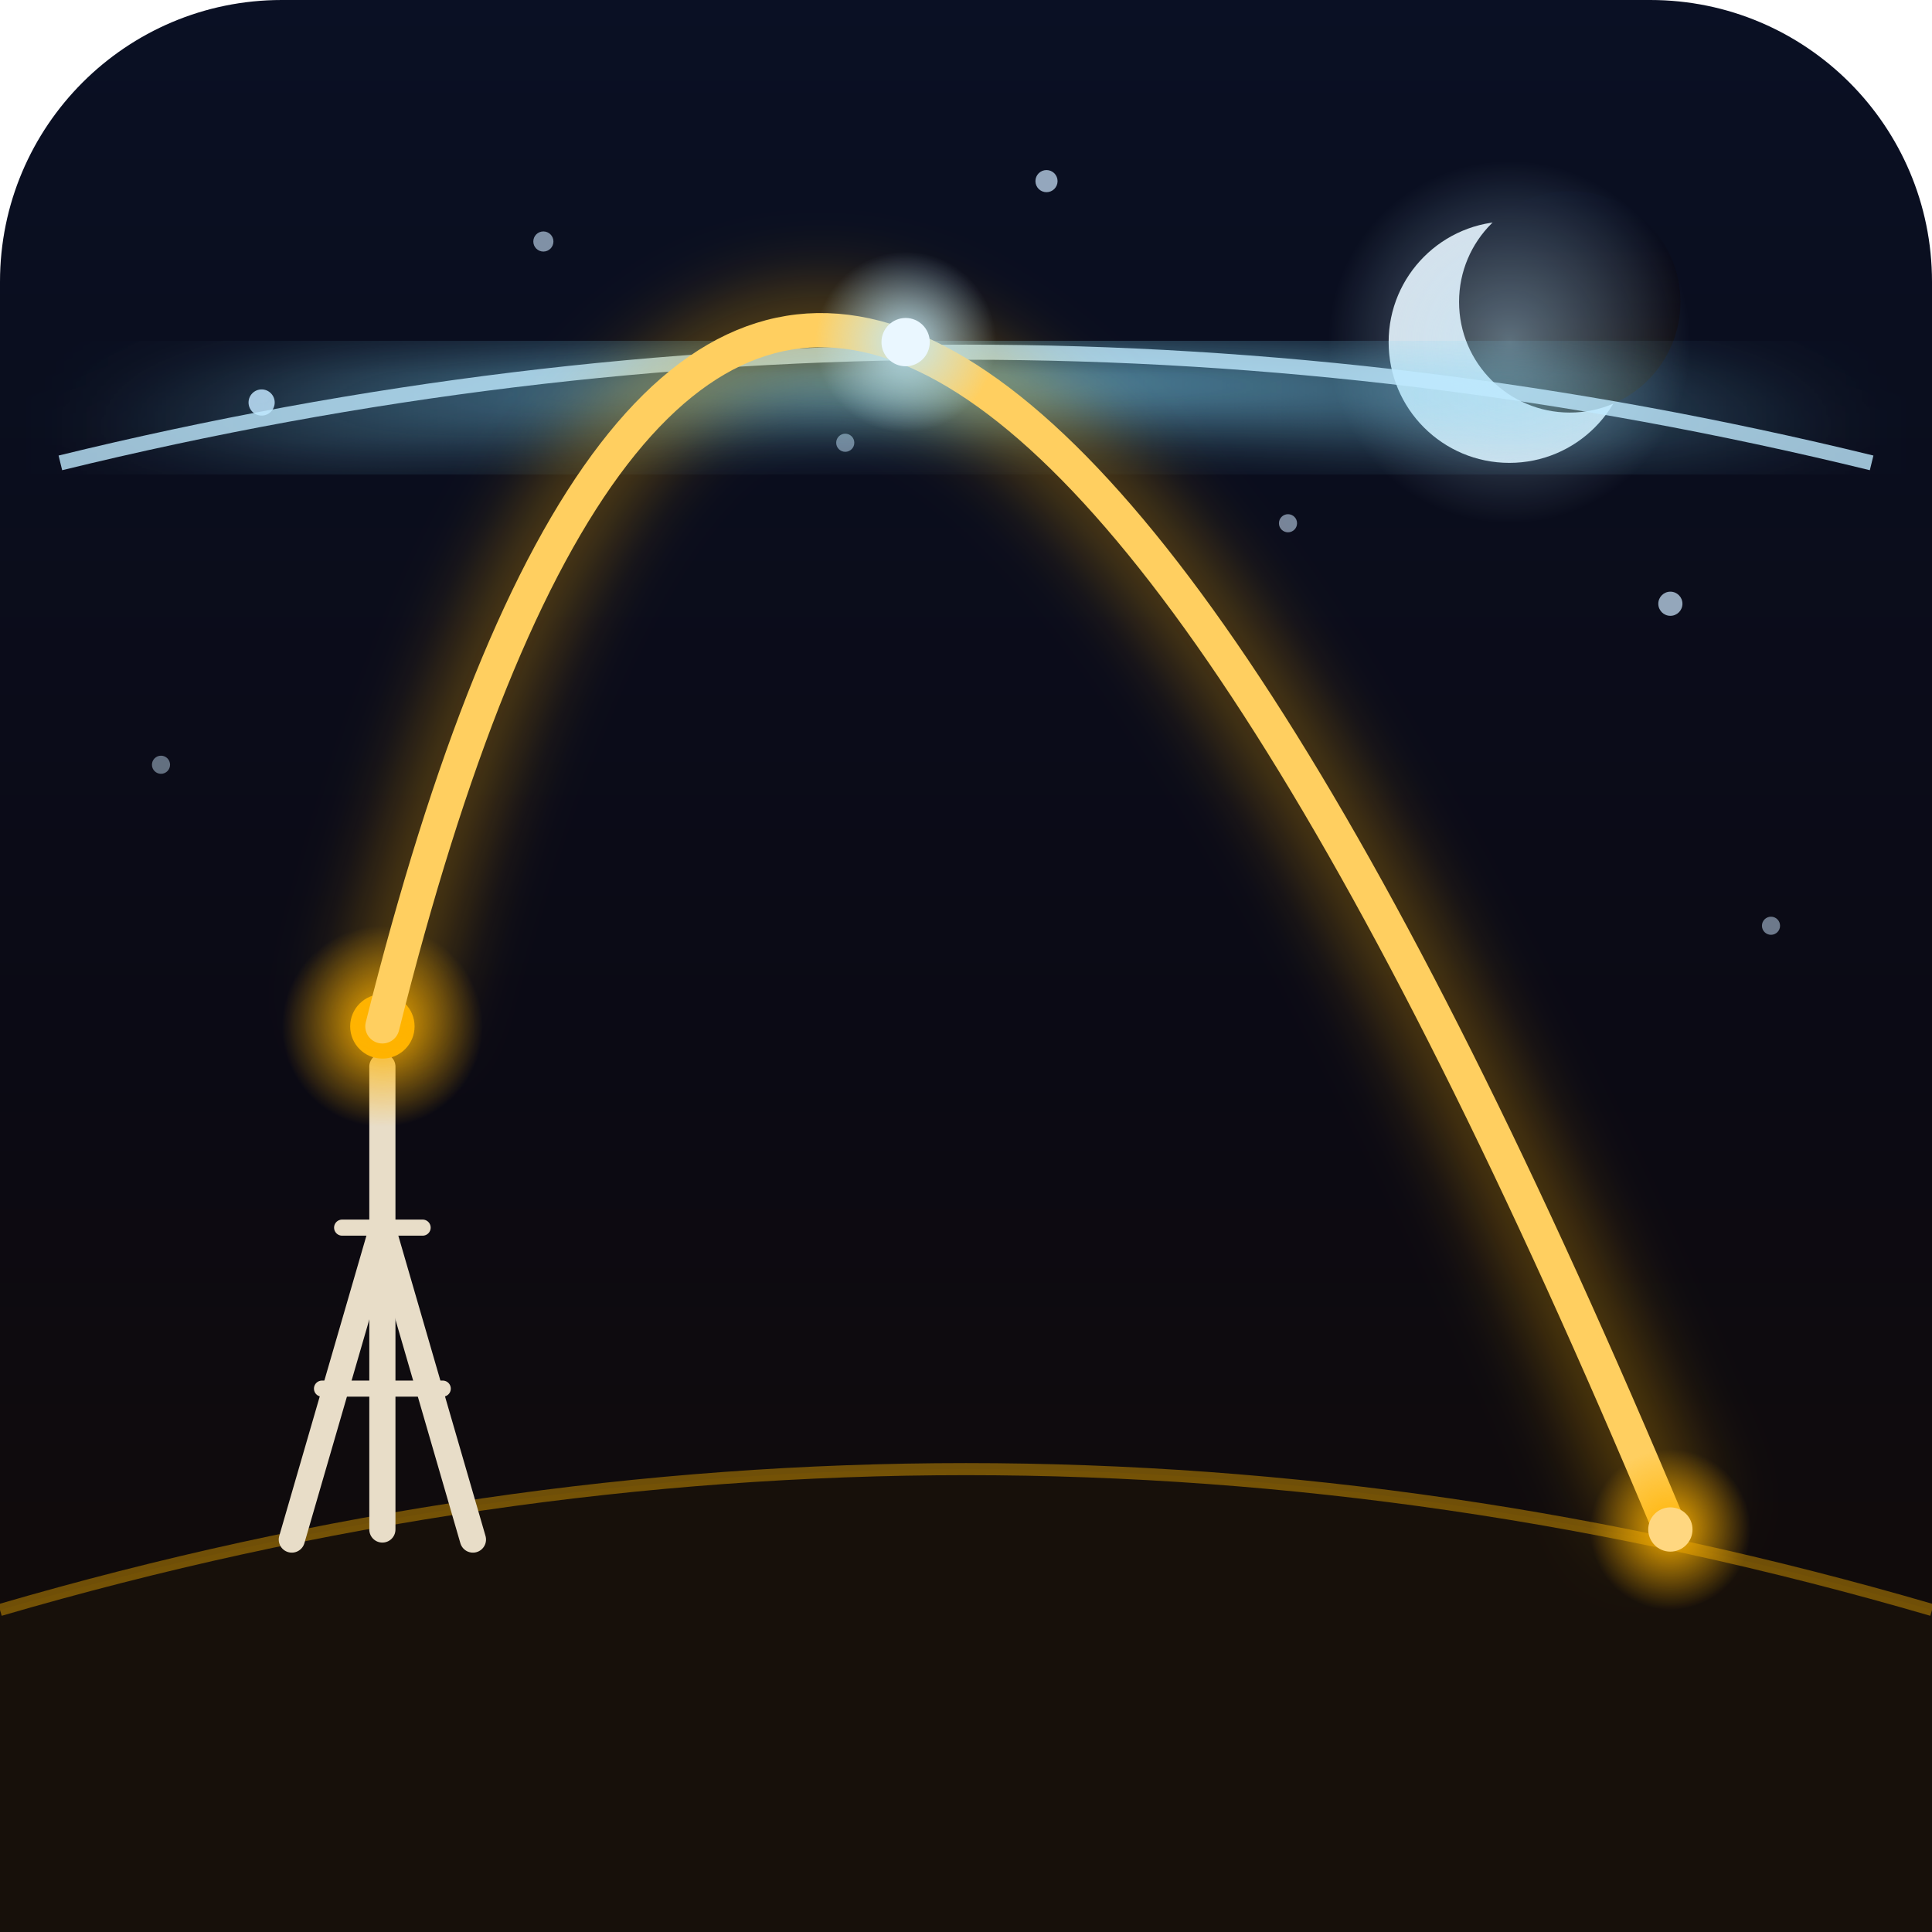
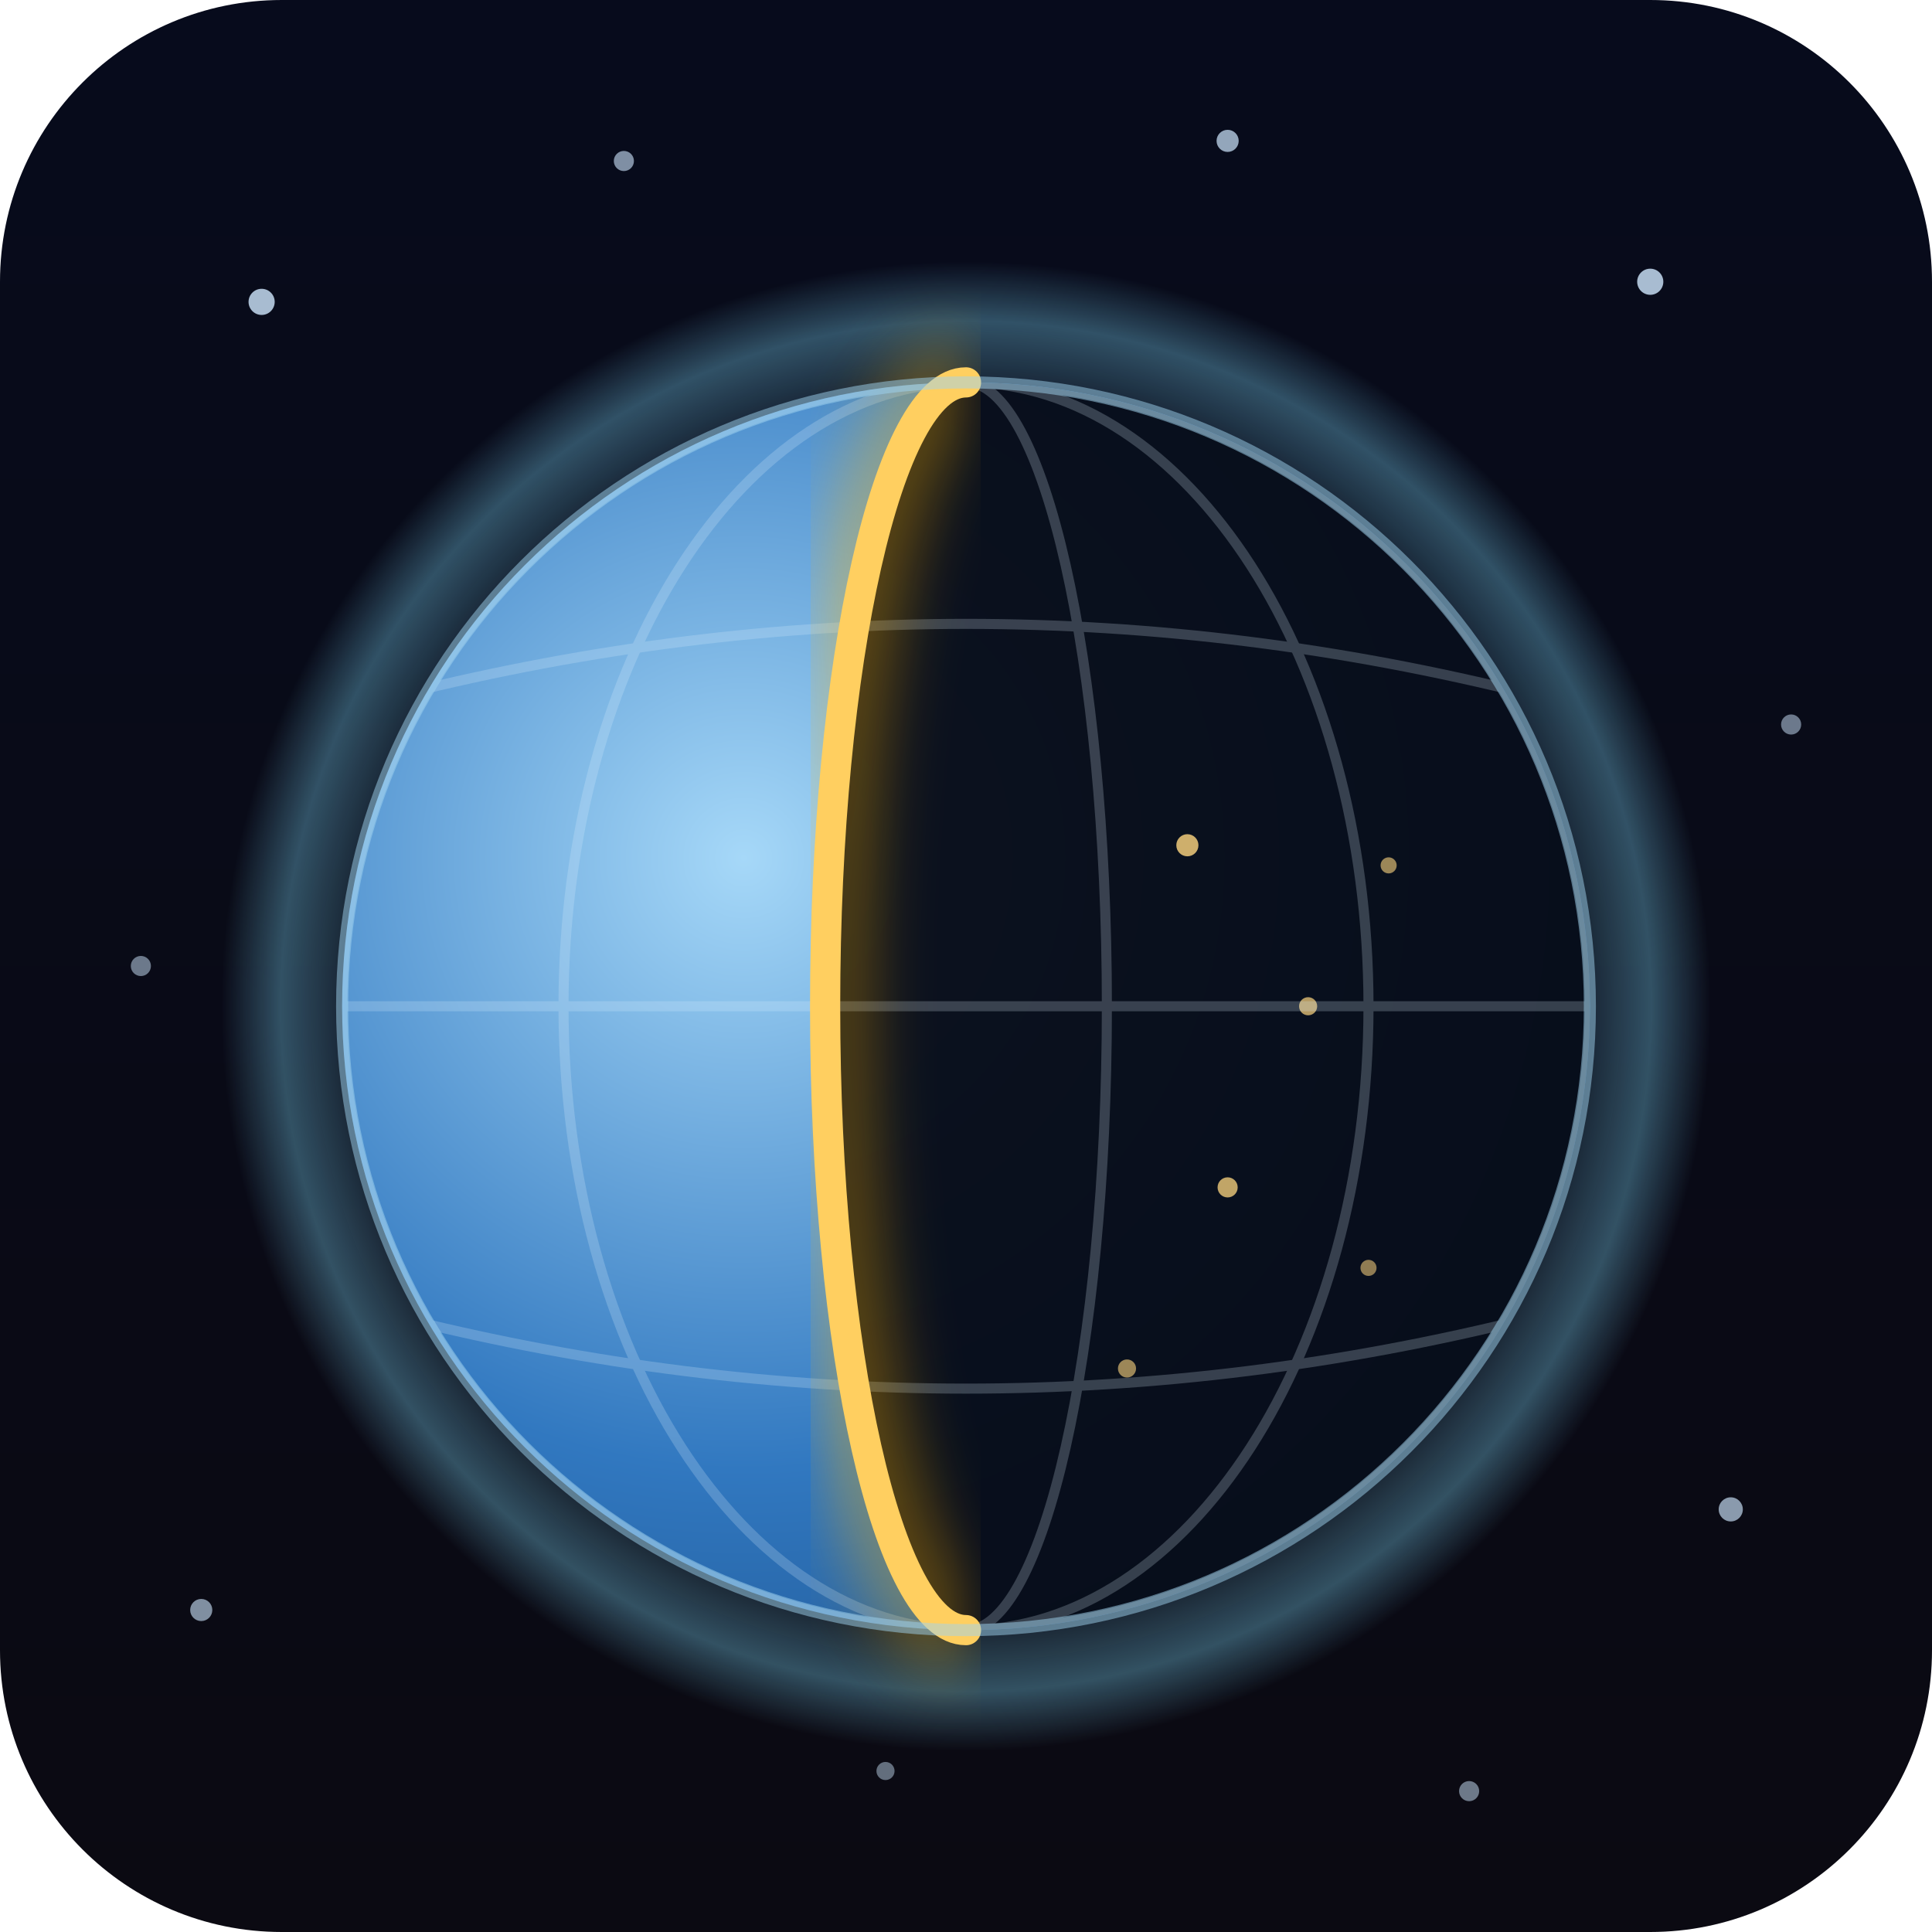
<svg xmlns="http://www.w3.org/2000/svg" viewBox="0 0 192 192">
  <defs>
-     <linearGradient id="sky" x1="0" y1="0" x2="0" y2="1">
-       <stop offset="0" stop-color="#0a1024" />
-       <stop offset=".55" stop-color="#0b0a14" />
-       <stop offset="1" stop-color="#140c05" />
+     <linearGradient id="space" x1="0" y1="0" x2="0" y2="1">
+       <stop offset="0" stop-color="#070b1c" />
+       <stop offset="1" stop-color="#0b0a12" />
    </linearGradient>
-     <linearGradient id="iono" x1="0" y1="0" x2="1" y2="0">
-       <stop offset="0" stop-color="#7dd5f5" stop-opacity="0" />
-       <stop offset=".5" stop-color="#7dd5f5" stop-opacity=".9" />
+     <radialGradient id="day" cx=".32" cy=".38" r=".9">
+       <stop offset="0" stop-color="#a6d8f8" />
+       <stop offset=".55" stop-color="#3178c0" />
+       <stop offset="1" stop-color="#16457c" />
+     </radialGradient>
+     <radialGradient id="atmo" cx=".5" cy=".5" r=".5">
+       <stop offset=".78" stop-color="#7dd5f5" stop-opacity="0" />
+       <stop offset=".92" stop-color="#7dd5f5" stop-opacity=".35" />
      <stop offset="1" stop-color="#7dd5f5" stop-opacity="0" />
-     </linearGradient>
-     <radialGradient id="glowA" cx=".5" cy=".5" r=".5">
-       <stop offset="0" stop-color="#ffb300" stop-opacity=".95" />
-       <stop offset="1" stop-color="#ffb300" stop-opacity="0" />
-     </radialGradient>
-     <radialGradient id="glowB" cx=".5" cy=".5" r=".5">
-       <stop offset="0" stop-color="#bfeaff" stop-opacity=".9" />
-       <stop offset="1" stop-color="#bfeaff" stop-opacity="0" />
    </radialGradient>
    <filter id="soft">
-       <feGaussianBlur stdDeviation="3.5" />
+       <feGaussianBlur stdDeviation="3" />
    </filter>
+     <clipPath id="disk">
+       <circle cx="96" cy="100" r="62" />
+     </clipPath>
  </defs>
-   <rect width="192" height="192" rx="28" fill="url(#sky)" />
+   <rect width="192" height="192" rx="28" fill="url(#space)" />
  <g fill="#cfe8ff">
-     <circle cx="26" cy="40" r="1.3" opacity=".85" />
-     <circle cx="54" cy="24" r="1" opacity=".6" />
-     <circle cx="104" cy="18" r="1.1" opacity=".7" />
-     <circle cx="166" cy="60" r="1.2" opacity=".7" />
-     <circle cx="84" cy="44" r=".9" opacity=".5" />
-     <circle cx="128" cy="52" r=".9" opacity=".55" />
-     <circle cx="16" cy="76" r=".9" opacity=".45" />
-     <circle cx="176" cy="92" r=".9" opacity=".5" />
+     <circle cx="26" cy="30" r="1.3" opacity=".8" />
+     <circle cx="62" cy="16" r="1" opacity=".6" />
+     <circle cx="122" cy="14" r="1.1" opacity=".7" />
+     <circle cx="164" cy="28" r="1.3" opacity=".8" />
+     <circle cx="178" cy="72" r="1" opacity=".5" />
+     <circle cx="14" cy="96" r="1" opacity=".5" />
+     <circle cx="20" cy="160" r="1.1" opacity=".6" />
+     <circle cx="172" cy="150" r="1.2" opacity=".65" />
+     <circle cx="146" cy="178" r="1" opacity=".5" />
+     <circle cx="88" cy="176" r=".9" opacity=".45" />
  </g>
-   <g>
-     <circle cx="150" cy="34" r="12" fill="#e8f2fa" opacity=".92" />
-     <circle cx="156" cy="30" r="11" fill="url(#sky)" />
-     <circle cx="150" cy="34" r="18" fill="url(#glowB)" opacity=".5" />
+   <circle cx="96" cy="100" r="74" fill="url(#atmo)" />
+   <circle cx="96" cy="100" r="62" fill="url(#day)" />
+   <g clip-path="url(#disk)">
+     <path d="M96,38 A14,62 0 0 0 96,162 L158,162 L158,38 Z" fill="#060a16" opacity=".96" />
+     <g fill="#ffd780">
+       <circle cx="118" cy="84" r="1.1" opacity=".8" />
+       <circle cx="130" cy="100" r=".9" opacity=".7" />
+       <circle cx="122" cy="118" r="1" opacity=".75" />
+       <circle cx="138" cy="86" r=".8" opacity=".6" />
+       <circle cx="112" cy="136" r=".9" opacity=".6" />
+       <circle cx="136" cy="126" r=".8" opacity=".55" />
+     </g>
+     <g stroke="#dff2ff" stroke-width="1" fill="none" opacity=".22">
+       <ellipse cx="96" cy="100" rx="62" ry="62" />
+       <ellipse cx="96" cy="100" rx="40" ry="62" />
+       <ellipse cx="96" cy="100" rx="14" ry="62" />
+       <line x1="34" y1="100" x2="158" y2="100" />
+       <path d="M40,69 Q96,55 152,69" />
+       <path d="M40,131 Q96,145 152,131" />
+     </g>
  </g>
-   <path d="M6,46 Q96,24 186,46" stroke="url(#iono)" stroke-width="12" fill="none" filter="url(#soft)" />
-   <path d="M6,46 Q96,24 186,46" stroke="#bfeaff" stroke-width="1.5" fill="none" opacity=".8" />
-   <path d="M0,160 Q96,132 192,160 L192,192 L0,192 Z" fill="#17100a" />
-   <path d="M0,160 Q96,132 192,160" stroke="#ffb300" stroke-width="1.2" fill="none" opacity=".4" />
-   <g stroke="#e8ddc8" stroke-width="2.6" stroke-linecap="round">
-     <line x1="38" y1="152" x2="38" y2="106" />
-     <line x1="29" y1="153" x2="38" y2="122" />
-     <line x1="47" y1="153" x2="38" y2="122" />
-     <line x1="32" y1="138" x2="44" y2="138" stroke-width="1.6" />
-     <line x1="34" y1="122" x2="42" y2="122" stroke-width="1.6" />
-   </g>
-   <circle cx="38" cy="102" r="10" fill="url(#glowA)" />
-   <circle cx="38" cy="102" r="3.2" fill="#ffb300" />
-   <path d="M38,102 Q78,-58 166,152" stroke="#ffb300" stroke-width="9" fill="none" opacity=".3" filter="url(#soft)" />
-   <path d="M38,102 Q78,-58 166,152" stroke="#ffcf60" stroke-width="3.4" fill="none" stroke-linecap="round" />
-   <circle cx="90" cy="34" r="9" fill="url(#glowB)" />
-   <circle cx="90" cy="34" r="2.4" fill="#eaf7ff" />
-   <circle cx="166" cy="152" r="8" fill="url(#glowA)" />
-   <circle cx="166" cy="152" r="2.2" fill="#ffd780" />
+   <path d="M96,38 A14,62 0 0 0 96,162" stroke="#ffb300" stroke-width="9" fill="none" opacity=".35" filter="url(#soft)" />
+   <path d="M96,38 A14,62 0 0 0 96,162" stroke="#ffcf60" stroke-width="3" fill="none" stroke-linecap="round" />
+   <circle cx="96" cy="100" r="62" fill="none" stroke="#9fd4f0" stroke-width="1.2" opacity=".5" />
</svg>
